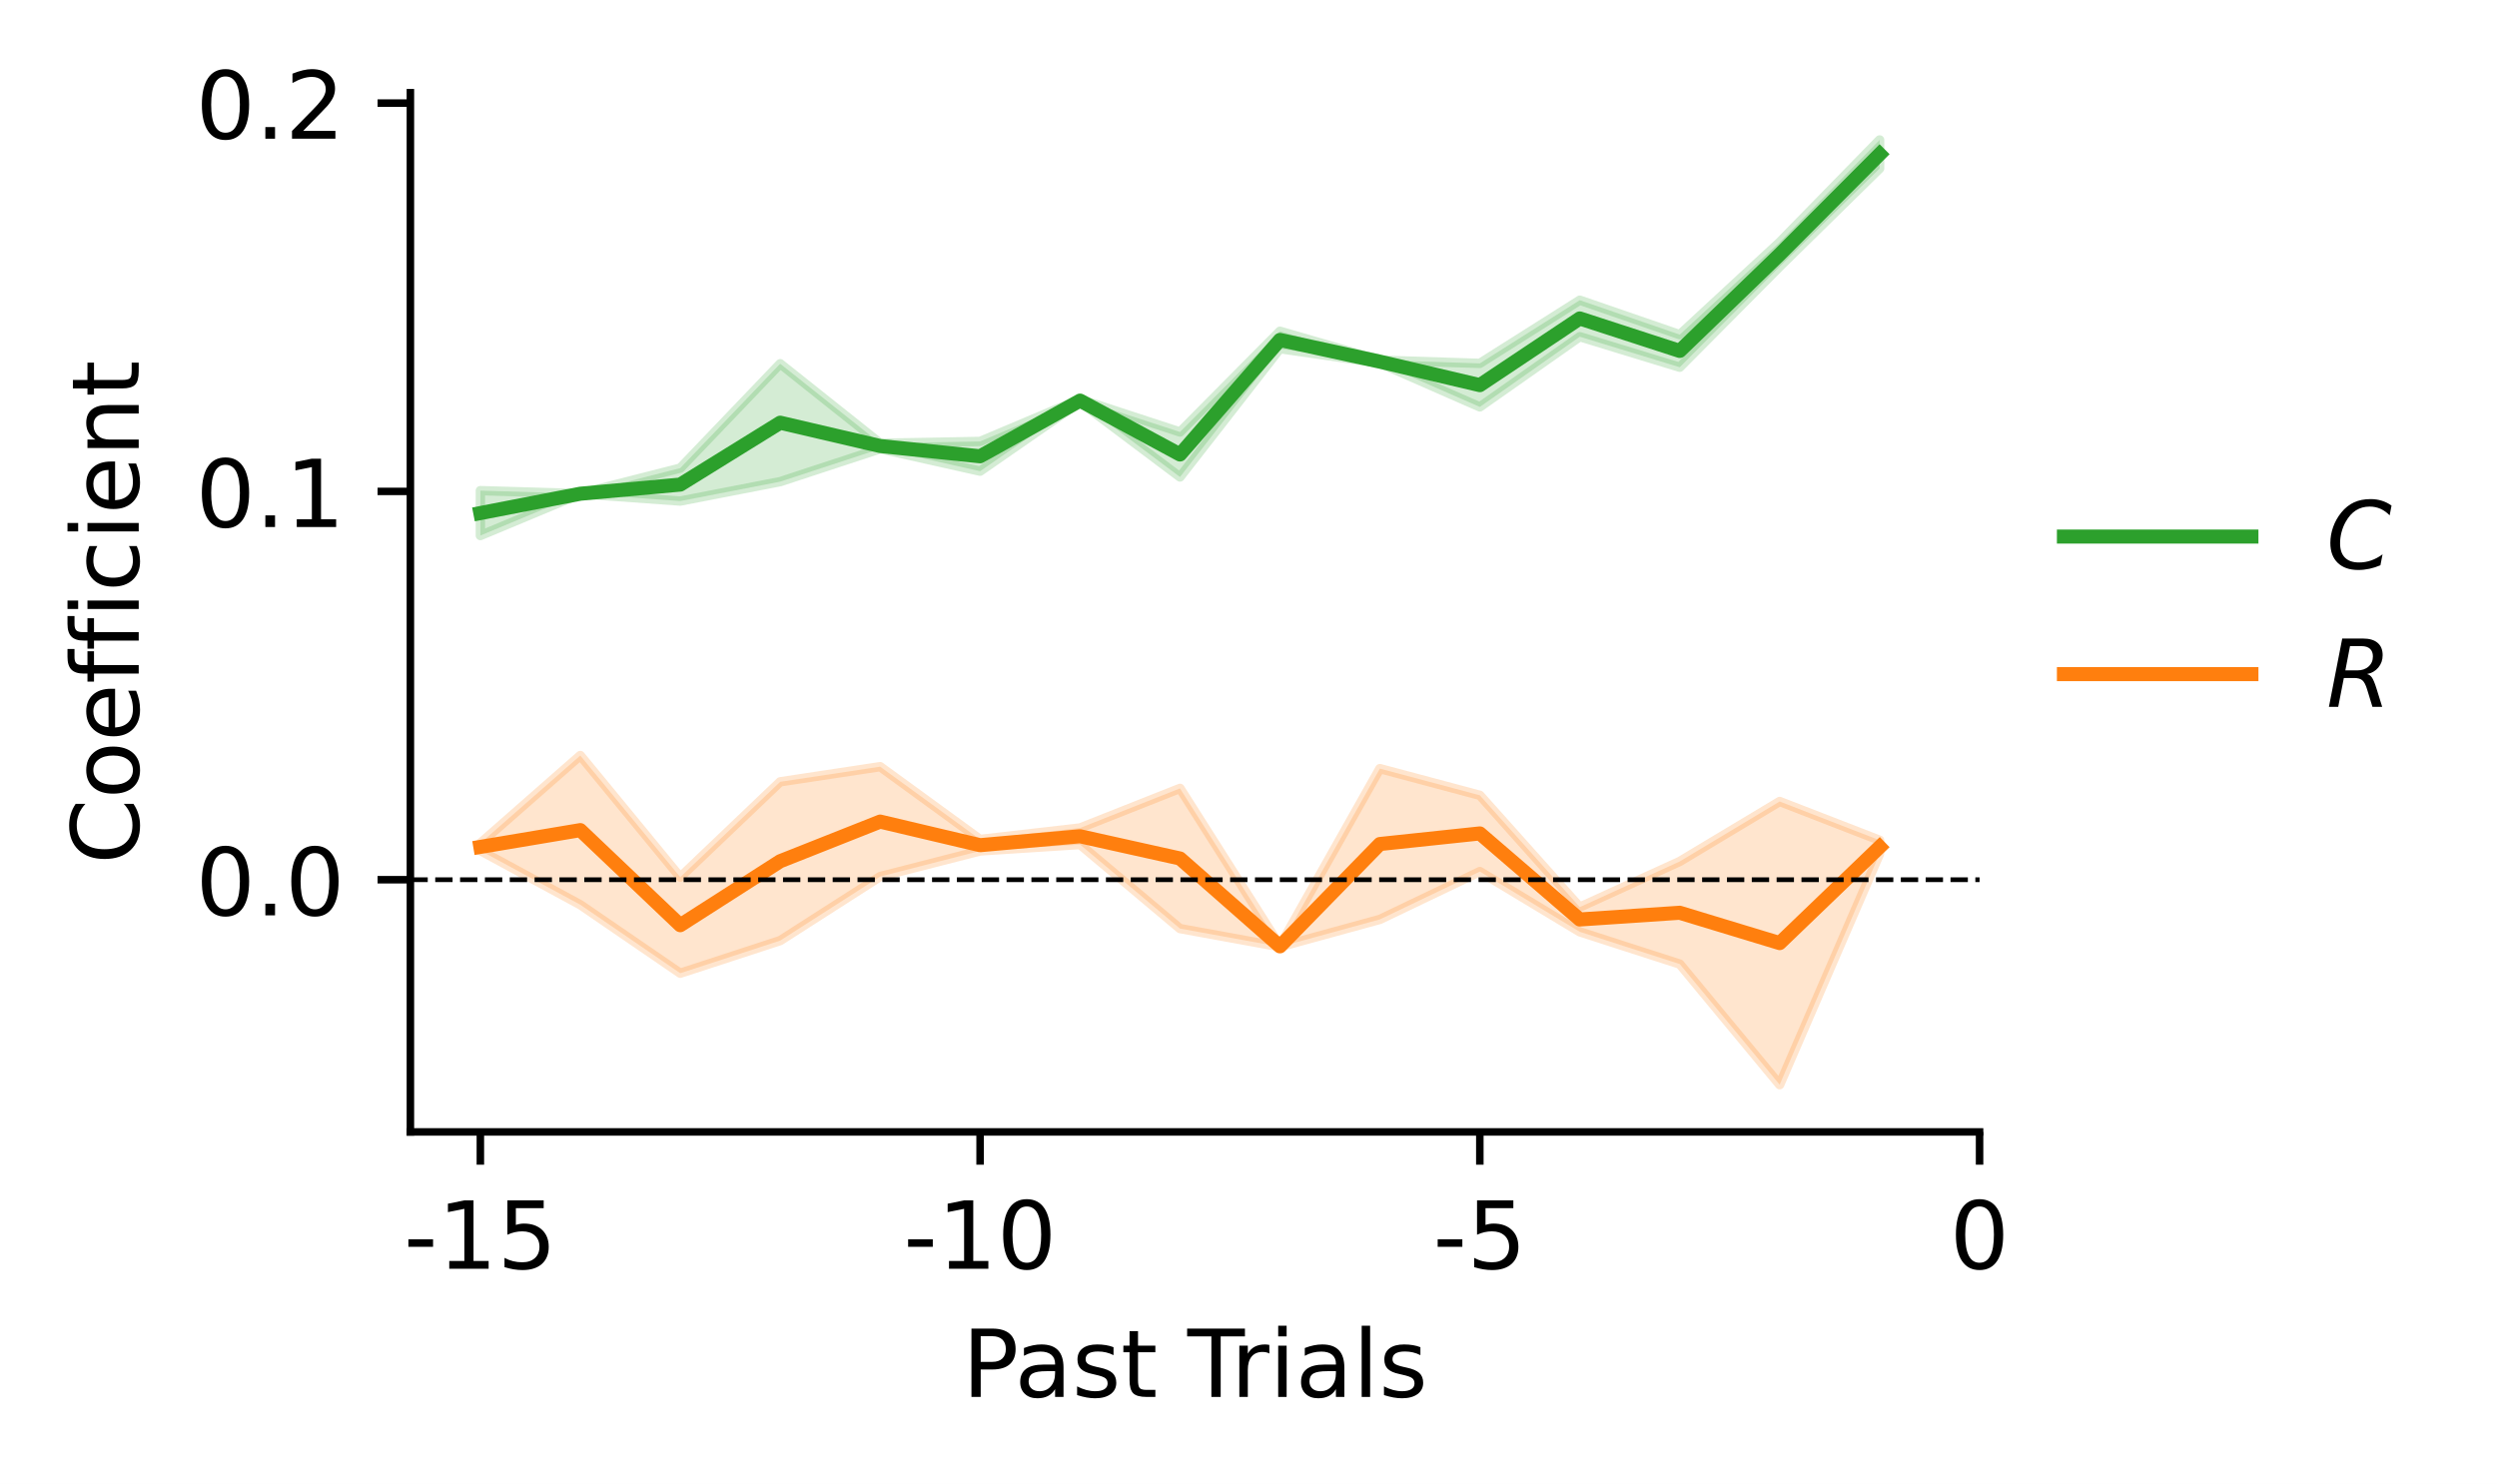
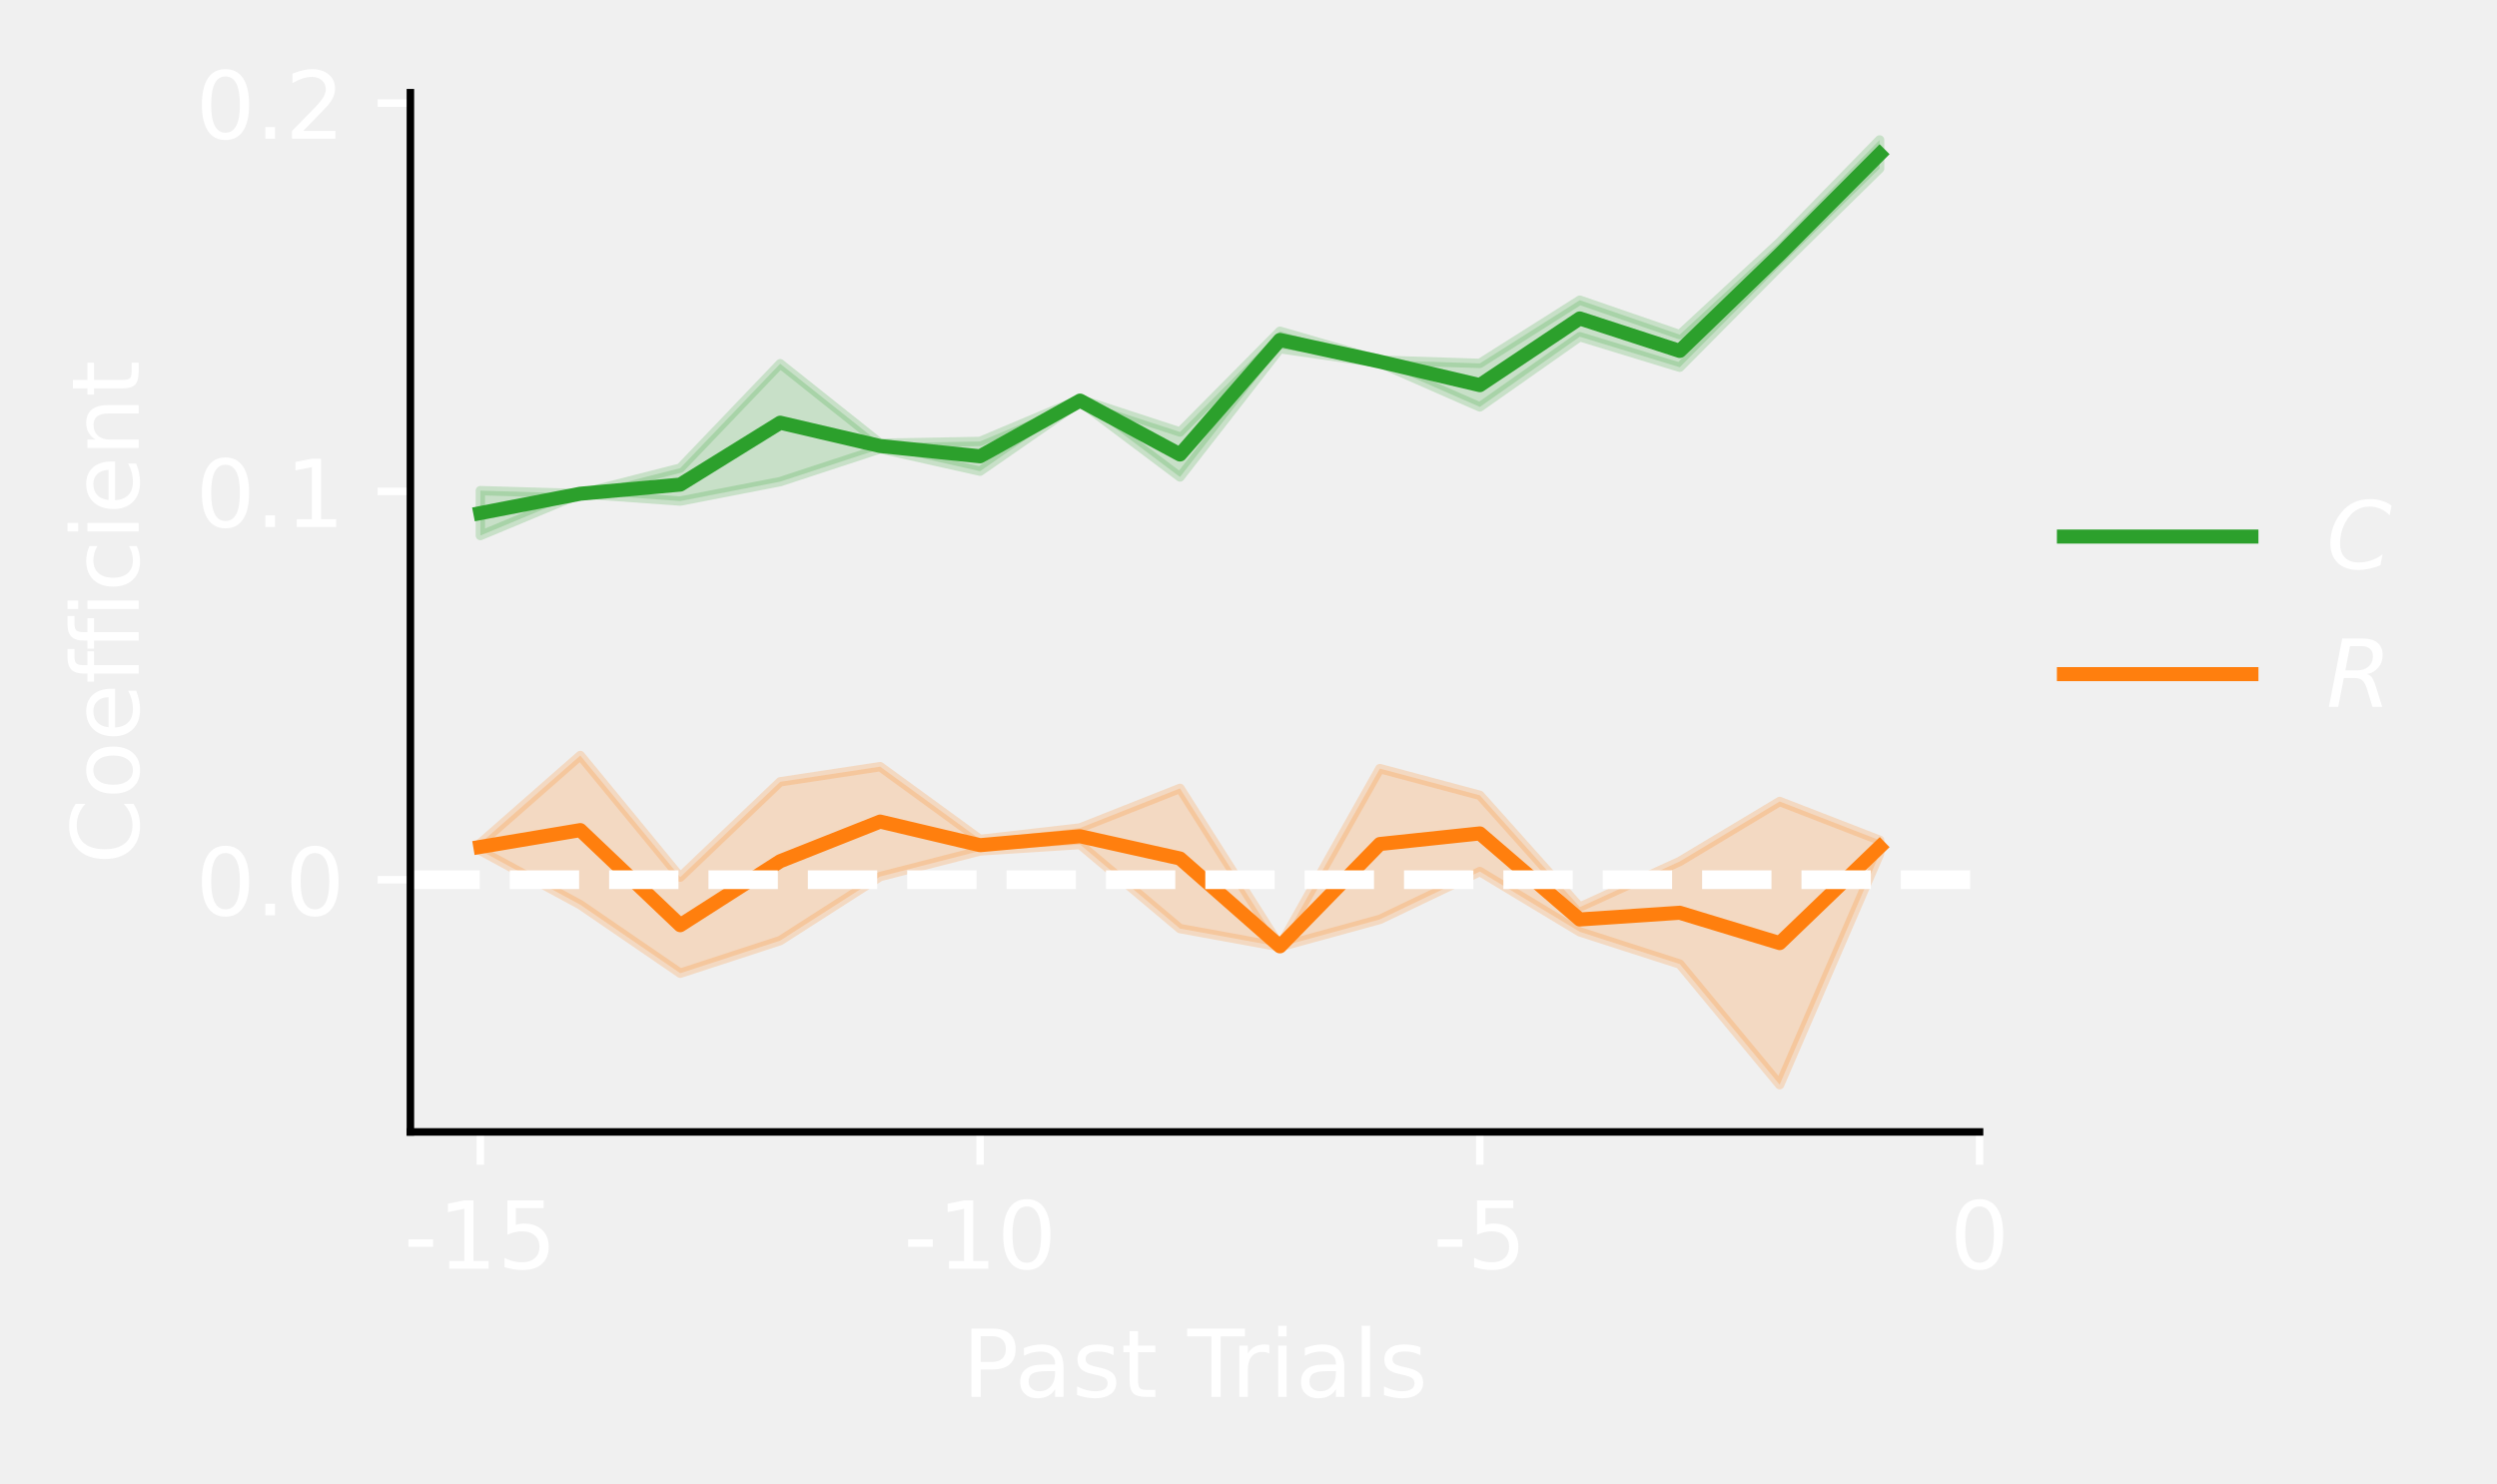
<svg xmlns="http://www.w3.org/2000/svg" xmlns:xlink="http://www.w3.org/1999/xlink" width="266.381pt" height="158.327pt" viewBox="0 0 266.381 158.327" version="1.1">
  <defs>
    <style type="text/css">*{stroke-linejoin: round; stroke-linecap: butt}</style>
  </defs>
  <g id="figure_1">
    <g id="patch_1">
-       <path d="M 0 158.327  L 266.381 158.327  L 266.381 0  L 0 0  z " style="fill: #ffffff" />
+       <path d="M 0 158.327  L 266.381 158.327  L 266.381 0  L 0 0  L 0 158.327  z " style="fill: none" />
    </g>
    <g id="axes_1">
      <g id="patch_2">
-         <path d="M 43.781 120.771  L 211.181 120.771  L 211.181 9.891  L 43.781 9.891  z " style="fill: #ffffff" />
+         <path d="M 43.781 120.771  L 211.181 120.771  L 211.181 9.891  L 43.781 9.891  L 43.781 120.771  z " style="fill: none" />
      </g>
      <g id="PolyCollection_1">
        <defs>
-           <path id="m23c947fdba" d="M 51.245 -105.978  L 51.245 -101.187  L 61.907 -105.635  L 72.57 -104.866  L 83.232 -106.935  L 93.895 -110.442  L 104.557 -108.055  L 115.219 -115.443  L 125.882 -107.436  L 136.544 -121.126  L 147.207 -119.583  L 157.869 -114.912  L 168.532 -122.402  L 179.194 -119.144  L 189.856 -129.882  L 200.519 -140.356  L 200.519 -143.396  L 200.519 -143.396  L 189.856 -132.48  L 179.194 -122.623  L 168.532 -126.298  L 157.869 -119.556  L 147.207 -119.9  L 136.544 -122.984  L 125.882 -112.234  L 115.219 -115.727  L 104.557 -111.228  L 93.895 -111.034  L 83.232 -119.517  L 72.57 -108.381  L 61.907 -105.663  L 51.245 -105.978  z " style="stroke: #2ca02c; stroke-opacity: 0.2" />
+           <path id="m822aa1b987" d="M 51.245 -105.978  L 51.245 -101.187  L 61.907 -105.635  L 72.57 -104.866  L 83.232 -106.935  L 93.895 -110.442  L 104.557 -108.055  L 115.219 -115.443  L 125.882 -107.436  L 136.544 -121.126  L 147.207 -119.583  L 157.869 -114.912  L 168.532 -122.402  L 179.194 -119.144  L 189.856 -129.882  L 200.519 -140.356  L 200.519 -143.396  L 200.519 -143.396  L 189.856 -132.48  L 179.194 -122.623  L 168.532 -126.298  L 157.869 -119.556  L 147.207 -119.9  L 136.544 -122.984  L 125.882 -112.234  L 115.219 -115.727  L 104.557 -111.228  L 93.895 -111.034  L 83.232 -119.517  L 72.57 -108.381  L 61.907 -105.663  L 51.245 -105.978  z " style="stroke: #2ca02c; stroke-opacity: 0.2" />
        </defs>
-         <g clip-path="url(#p1c51b5749a)">
-           <use xlink:href="#m23c947fdba" x="0" y="158.327" style="fill: #2ca02c; fill-opacity: 0.2; stroke: #2ca02c; stroke-opacity: 0.2" />
+         <g clip-path="url(#p057c7f864d)">
+           <use xlink:href="#m822aa1b987" x="0" y="158.327" style="fill: #2ca02c; fill-opacity: 0.2; stroke: #2ca02c; stroke-opacity: 0.2" />
        </g>
      </g>
      <g id="PolyCollection_2">
        <defs>
-           <path id="m74c477c7ac" d="M 51.245 -68.358  L 51.245 -67.572  L 61.907 -61.795  L 72.57 -54.489  L 83.232 -57.969  L 93.895 -64.805  L 104.557 -67.535  L 115.219 -68.219  L 125.882 -59.253  L 136.544 -57.31  L 147.207 -60.231  L 157.869 -65.336  L 168.532 -58.906  L 179.194 -55.466  L 189.856 -42.596  L 200.519 -67.237  L 200.519 -68.677  L 200.519 -68.677  L 189.856 -72.812  L 179.194 -66.414  L 168.532 -61.543  L 157.869 -73.472  L 147.207 -76.32  L 136.544 -57.402  L 125.882 -74.209  L 115.219 -69.988  L 104.557 -68.763  L 93.895 -76.529  L 83.232 -74.91  L 72.57 -64.741  L 61.907 -77.718  L 51.245 -68.358  z " style="stroke: #ff7f0e; stroke-opacity: 0.2" />
+           <path id="mf60b0fffb2" d="M 51.245 -68.358  L 51.245 -67.572  L 61.907 -61.795  L 72.57 -54.489  L 83.232 -57.969  L 93.895 -64.805  L 104.557 -67.535  L 115.219 -68.219  L 125.882 -59.253  L 136.544 -57.31  L 147.207 -60.231  L 157.869 -65.336  L 168.532 -58.906  L 179.194 -55.466  L 189.856 -42.596  L 200.519 -67.237  L 200.519 -68.677  L 200.519 -68.677  L 189.856 -72.812  L 179.194 -66.414  L 168.532 -61.543  L 157.869 -73.472  L 147.207 -76.32  L 136.544 -57.402  L 125.882 -74.209  L 115.219 -69.988  L 104.557 -68.763  L 93.895 -76.529  L 83.232 -74.91  L 72.57 -64.741  L 61.907 -77.718  L 51.245 -68.358  z " style="stroke: #ff7f0e; stroke-opacity: 0.2" />
        </defs>
-         <g clip-path="url(#p1c51b5749a)">
-           <use xlink:href="#m74c477c7ac" x="0" y="158.327" style="fill: #ff7f0e; fill-opacity: 0.2; stroke: #ff7f0e; stroke-opacity: 0.2" />
+         <g clip-path="url(#p057c7f864d)">
+           <use xlink:href="#mf60b0fffb2" x="0" y="158.327" style="fill: #ff7f0e; fill-opacity: 0.2; stroke: #ff7f0e; stroke-opacity: 0.2" />
        </g>
      </g>
      <g id="matplotlib.axis_1">
        <g id="xtick_1">
          <g id="line2d_1">
            <defs>
-               <path id="m3616d7f10d" d="M 0 0  L 0 3.5  " style="stroke: #000000; stroke-width: 0.8" />
-             </defs>
-             <g>
-               <use xlink:href="#m3616d7f10d" x="51.245" y="120.771" style="stroke: #000000; stroke-width: 0.8" />
+               <path id="m7c1654b8ea" d="M 0 0  L 0 3.5  " style="stroke: #ffffff; stroke-width: 0.8" />
+             </defs>
+             <g>
+               <use xlink:href="#m7c1654b8ea" x="51.245" y="120.771" style="fill: #ffffff; stroke: #ffffff; stroke-width: 0.8" />
            </g>
          </g>
          <g id="text_1">
-             <g transform="translate(43.07854 135.3693) scale(0.1 -0.1)">
+             <g style="fill: #ffffff" transform="translate(43.07854 135.3693) scale(0.1 -0.1)">
              <defs>
                <path id="DejaVuSans-2d" d="M 313 2009  L 1997 2009  L 1997 1497  L 313 1497  L 313 2009  z " transform="scale(0.015625)" />
                <path id="DejaVuSans-31" d="M 794 531  L 1825 531  L 1825 4091  L 703 3866  L 703 4441  L 1819 4666  L 2450 4666  L 2450 531  L 3481 531  L 3481 0  L 794 0  L 794 531  z " transform="scale(0.015625)" />
                <path id="DejaVuSans-35" d="M 691 4666  L 3169 4666  L 3169 4134  L 1269 4134  L 1269 2991  Q 1406 3038 1543 3061  Q 1681 3084 1819 3084  Q 2600 3084 3056 2656  Q 3513 2228 3513 1497  Q 3513 744 3044 326  Q 2575 -91 1722 -91  Q 1428 -91 1123 -41  Q 819 9 494 109  L 494 744  Q 775 591 1075 516  Q 1375 441 1709 441  Q 2250 441 2565 725  Q 2881 1009 2881 1497  Q 2881 1984 2565 2268  Q 2250 2553 1709 2553  Q 1456 2553 1204 2497  Q 953 2441 691 2322  L 691 4666  z " transform="scale(0.015625)" />
              </defs>
              <use xlink:href="#DejaVuSans-2d" />
              <use xlink:href="#DejaVuSans-31" x="36.084" />
              <use xlink:href="#DejaVuSans-35" x="99.707" />
            </g>
          </g>
        </g>
        <g id="xtick_2">
          <g id="line2d_2">
            <g>
-               <use xlink:href="#m3616d7f10d" x="104.557" y="120.771" style="stroke: #000000; stroke-width: 0.8" />
+               <use xlink:href="#m7c1654b8ea" x="104.557" y="120.771" style="fill: #ffffff; stroke: #ffffff; stroke-width: 0.8" />
            </g>
          </g>
          <g id="text_2">
-             <g transform="translate(96.39064 135.3693) scale(0.1 -0.1)">
+             <g style="fill: #ffffff" transform="translate(96.39064 135.3693) scale(0.1 -0.1)">
              <defs>
                <path id="DejaVuSans-30" d="M 2034 4250  Q 1547 4250 1301 3770  Q 1056 3291 1056 2328  Q 1056 1369 1301 889  Q 1547 409 2034 409  Q 2525 409 2770 889  Q 3016 1369 3016 2328  Q 3016 3291 2770 3770  Q 2525 4250 2034 4250  z M 2034 4750  Q 2819 4750 3233 4129  Q 3647 3509 3647 2328  Q 3647 1150 3233 529  Q 2819 -91 2034 -91  Q 1250 -91 836 529  Q 422 1150 422 2328  Q 422 3509 836 4129  Q 1250 4750 2034 4750  z " transform="scale(0.015625)" />
              </defs>
              <use xlink:href="#DejaVuSans-2d" />
              <use xlink:href="#DejaVuSans-31" x="36.084" />
              <use xlink:href="#DejaVuSans-30" x="99.707" />
            </g>
          </g>
        </g>
        <g id="xtick_3">
          <g id="line2d_3">
            <g>
-               <use xlink:href="#m3616d7f10d" x="157.869" y="120.771" style="stroke: #000000; stroke-width: 0.8" />
+               <use xlink:href="#m7c1654b8ea" x="157.869" y="120.771" style="fill: #ffffff; stroke: #ffffff; stroke-width: 0.8" />
            </g>
          </g>
          <g id="text_3">
-             <g transform="translate(152.884 135.3693) scale(0.1 -0.1)">
+             <g style="fill: #ffffff" transform="translate(152.884 135.3693) scale(0.1 -0.1)">
              <use xlink:href="#DejaVuSans-2d" />
              <use xlink:href="#DejaVuSans-35" x="36.084" />
            </g>
          </g>
        </g>
        <g id="xtick_4">
          <g id="line2d_4">
            <g>
-               <use xlink:href="#m3616d7f10d" x="211.181" y="120.771" style="stroke: #000000; stroke-width: 0.8" />
+               <use xlink:href="#m7c1654b8ea" x="211.181" y="120.771" style="fill: #ffffff; stroke: #ffffff; stroke-width: 0.8" />
            </g>
          </g>
          <g id="text_4">
-             <g transform="translate(208 135.3693) scale(0.1 -0.1)">
+             <g style="fill: #ffffff" transform="translate(208 135.3693) scale(0.1 -0.1)">
              <use xlink:href="#DejaVuSans-30" />
            </g>
          </g>
        </g>
        <g id="text_5">
-           <g transform="translate(102.6547 149.0474) scale(0.1 -0.1)">
+           <g style="fill: #ffffff" transform="translate(102.6547 149.0474) scale(0.1 -0.1)">
            <defs>
              <path id="DejaVuSans-50" d="M 1259 4147  L 1259 2394  L 2053 2394  Q 2494 2394 2734 2622  Q 2975 2850 2975 3272  Q 2975 3691 2734 3919  Q 2494 4147 2053 4147  L 1259 4147  z M 628 4666  L 2053 4666  Q 2838 4666 3239 4311  Q 3641 3956 3641 3272  Q 3641 2581 3239 2228  Q 2838 1875 2053 1875  L 1259 1875  L 1259 0  L 628 0  L 628 4666  z " transform="scale(0.015625)" />
              <path id="DejaVuSans-61" d="M 2194 1759  Q 1497 1759 1228 1600  Q 959 1441 959 1056  Q 959 750 1161 570  Q 1363 391 1709 391  Q 2188 391 2477 730  Q 2766 1069 2766 1631  L 2766 1759  L 2194 1759  z M 3341 1997  L 3341 0  L 2766 0  L 2766 531  Q 2569 213 2275 61  Q 1981 -91 1556 -91  Q 1019 -91 701 211  Q 384 513 384 1019  Q 384 1609 779 1909  Q 1175 2209 1959 2209  L 2766 2209  L 2766 2266  Q 2766 2663 2505 2880  Q 2244 3097 1772 3097  Q 1472 3097 1187 3025  Q 903 2953 641 2809  L 641 3341  Q 956 3463 1253 3523  Q 1550 3584 1831 3584  Q 2591 3584 2966 3190  Q 3341 2797 3341 1997  z " transform="scale(0.015625)" />
              <path id="DejaVuSans-73" d="M 2834 3397  L 2834 2853  Q 2591 2978 2328 3040  Q 2066 3103 1784 3103  Q 1356 3103 1142 2972  Q 928 2841 928 2578  Q 928 2378 1081 2264  Q 1234 2150 1697 2047  L 1894 2003  Q 2506 1872 2764 1633  Q 3022 1394 3022 966  Q 3022 478 2636 193  Q 2250 -91 1575 -91  Q 1294 -91 989 -36  Q 684 19 347 128  L 347 722  Q 666 556 975 473  Q 1284 391 1588 391  Q 1994 391 2212 530  Q 2431 669 2431 922  Q 2431 1156 2273 1281  Q 2116 1406 1581 1522  L 1381 1569  Q 847 1681 609 1914  Q 372 2147 372 2553  Q 372 3047 722 3315  Q 1072 3584 1716 3584  Q 2034 3584 2315 3537  Q 2597 3491 2834 3397  z " transform="scale(0.015625)" />
              <path id="DejaVuSans-74" d="M 1172 4494  L 1172 3500  L 2356 3500  L 2356 3053  L 1172 3053  L 1172 1153  Q 1172 725 1289 603  Q 1406 481 1766 481  L 2356 481  L 2356 0  L 1766 0  Q 1100 0 847 248  Q 594 497 594 1153  L 594 3053  L 172 3053  L 172 3500  L 594 3500  L 594 4494  L 1172 4494  z " transform="scale(0.015625)" />
              <path id="DejaVuSans-20" transform="scale(0.015625)" />
              <path id="DejaVuSans-54" d="M -19 4666  L 3928 4666  L 3928 4134  L 2272 4134  L 2272 0  L 1638 0  L 1638 4134  L -19 4134  L -19 4666  z " transform="scale(0.015625)" />
              <path id="DejaVuSans-72" d="M 2631 2963  Q 2534 3019 2420 3045  Q 2306 3072 2169 3072  Q 1681 3072 1420 2755  Q 1159 2438 1159 1844  L 1159 0  L 581 0  L 581 3500  L 1159 3500  L 1159 2956  Q 1341 3275 1631 3429  Q 1922 3584 2338 3584  Q 2397 3584 2469 3576  Q 2541 3569 2628 3553  L 2631 2963  z " transform="scale(0.015625)" />
              <path id="DejaVuSans-69" d="M 603 3500  L 1178 3500  L 1178 0  L 603 0  L 603 3500  z M 603 4863  L 1178 4863  L 1178 4134  L 603 4134  L 603 4863  z " transform="scale(0.015625)" />
              <path id="DejaVuSans-6c" d="M 603 4863  L 1178 4863  L 1178 0  L 603 0  L 603 4863  z " transform="scale(0.015625)" />
            </defs>
            <use xlink:href="#DejaVuSans-50" />
            <use xlink:href="#DejaVuSans-61" x="55.803" />
            <use xlink:href="#DejaVuSans-73" x="117.082" />
            <use xlink:href="#DejaVuSans-74" x="169.182" />
            <use xlink:href="#DejaVuSans-20" x="208.391" />
            <use xlink:href="#DejaVuSans-54" x="240.178" />
            <use xlink:href="#DejaVuSans-72" x="286.512" />
            <use xlink:href="#DejaVuSans-69" x="327.625" />
            <use xlink:href="#DejaVuSans-61" x="355.408" />
            <use xlink:href="#DejaVuSans-6c" x="416.688" />
            <use xlink:href="#DejaVuSans-73" x="444.471" />
          </g>
        </g>
      </g>
      <g id="matplotlib.axis_2">
        <g id="ytick_1">
          <g id="line2d_5">
            <defs>
-               <path id="m308cd2884d" d="M 0 0  L -3.5 0  " style="stroke: #000000; stroke-width: 0.8" />
-             </defs>
-             <g>
-               <use xlink:href="#m308cd2884d" x="43.781" y="93.863" style="stroke: #000000; stroke-width: 0.8" />
+               <path id="mc08ce5a2ab" d="M 0 0  L -3.5 0  " style="stroke: #ffffff; stroke-width: 0.8" />
+             </defs>
+             <g>
+               <use xlink:href="#mc08ce5a2ab" x="43.781" y="93.863" style="fill: #ffffff; stroke: #ffffff; stroke-width: 0.8" />
            </g>
          </g>
          <g id="text_6">
-             <g transform="translate(20.87813 97.66183) scale(0.1 -0.1)">
+             <g style="fill: #ffffff" transform="translate(20.87813 97.66183) scale(0.1 -0.1)">
              <defs>
                <path id="DejaVuSans-2e" d="M 684 794  L 1344 794  L 1344 0  L 684 0  L 684 794  z " transform="scale(0.015625)" />
              </defs>
              <use xlink:href="#DejaVuSans-30" />
              <use xlink:href="#DejaVuSans-2e" x="63.623" />
              <use xlink:href="#DejaVuSans-30" x="95.41" />
            </g>
          </g>
        </g>
        <g id="ytick_2">
          <g id="line2d_6">
            <g>
-               <use xlink:href="#m308cd2884d" x="43.781" y="52.431" style="stroke: #000000; stroke-width: 0.8" />
+               <use xlink:href="#mc08ce5a2ab" x="43.781" y="52.431" style="fill: #ffffff; stroke: #ffffff; stroke-width: 0.8" />
            </g>
          </g>
          <g id="text_7">
-             <g transform="translate(20.87813 56.23013) scale(0.1 -0.1)">
+             <g style="fill: #ffffff" transform="translate(20.87813 56.23013) scale(0.1 -0.1)">
              <use xlink:href="#DejaVuSans-30" />
              <use xlink:href="#DejaVuSans-2e" x="63.623" />
              <use xlink:href="#DejaVuSans-31" x="95.41" />
            </g>
          </g>
        </g>
        <g id="ytick_3">
          <g id="line2d_7">
            <g>
-               <use xlink:href="#m308cd2884d" x="43.781" y="10.999" style="stroke: #000000; stroke-width: 0.8" />
+               <use xlink:href="#mc08ce5a2ab" x="43.781" y="10.999" style="fill: #ffffff; stroke: #ffffff; stroke-width: 0.8" />
            </g>
          </g>
          <g id="text_8">
-             <g transform="translate(20.87813 14.79844) scale(0.1 -0.1)">
+             <g style="fill: #ffffff" transform="translate(20.87813 14.79844) scale(0.1 -0.1)">
              <defs>
                <path id="DejaVuSans-32" d="M 1228 531  L 3431 531  L 3431 0  L 469 0  L 469 531  Q 828 903 1448 1529  Q 2069 2156 2228 2338  Q 2531 2678 2651 2914  Q 2772 3150 2772 3378  Q 2772 3750 2511 3984  Q 2250 4219 1831 4219  Q 1534 4219 1204 4116  Q 875 4013 500 3803  L 500 4441  Q 881 4594 1212 4672  Q 1544 4750 1819 4750  Q 2544 4750 2975 4387  Q 3406 4025 3406 3419  Q 3406 3131 3298 2873  Q 3191 2616 2906 2266  Q 2828 2175 2409 1742  Q 1991 1309 1228 531  z " transform="scale(0.015625)" />
              </defs>
              <use xlink:href="#DejaVuSans-30" />
              <use xlink:href="#DejaVuSans-2e" x="63.623" />
              <use xlink:href="#DejaVuSans-32" x="95.41" />
            </g>
          </g>
        </g>
        <g id="text_9">
-           <g transform="translate(14.79844 92.21134) rotate(-90) scale(0.1 -0.1)">
+           <g style="fill: #ffffff" transform="translate(14.79844 92.21134) rotate(-90) scale(0.1 -0.1)">
            <defs>
              <path id="DejaVuSans-43" d="M 4122 4306  L 4122 3641  Q 3803 3938 3442 4084  Q 3081 4231 2675 4231  Q 1875 4231 1450 3742  Q 1025 3253 1025 2328  Q 1025 1406 1450 917  Q 1875 428 2675 428  Q 3081 428 3442 575  Q 3803 722 4122 1019  L 4122 359  Q 3791 134 3420 21  Q 3050 -91 2638 -91  Q 1578 -91 968 557  Q 359 1206 359 2328  Q 359 3453 968 4101  Q 1578 4750 2638 4750  Q 3056 4750 3426 4639  Q 3797 4528 4122 4306  z " transform="scale(0.015625)" />
              <path id="DejaVuSans-6f" d="M 1959 3097  Q 1497 3097 1228 2736  Q 959 2375 959 1747  Q 959 1119 1226 758  Q 1494 397 1959 397  Q 2419 397 2687 759  Q 2956 1122 2956 1747  Q 2956 2369 2687 2733  Q 2419 3097 1959 3097  z M 1959 3584  Q 2709 3584 3137 3096  Q 3566 2609 3566 1747  Q 3566 888 3137 398  Q 2709 -91 1959 -91  Q 1206 -91 779 398  Q 353 888 353 1747  Q 353 2609 779 3096  Q 1206 3584 1959 3584  z " transform="scale(0.015625)" />
              <path id="DejaVuSans-65" d="M 3597 1894  L 3597 1613  L 953 1613  Q 991 1019 1311 708  Q 1631 397 2203 397  Q 2534 397 2845 478  Q 3156 559 3463 722  L 3463 178  Q 3153 47 2828 -22  Q 2503 -91 2169 -91  Q 1331 -91 842 396  Q 353 884 353 1716  Q 353 2575 817 3079  Q 1281 3584 2069 3584  Q 2775 3584 3186 3129  Q 3597 2675 3597 1894  z M 3022 2063  Q 3016 2534 2758 2815  Q 2500 3097 2075 3097  Q 1594 3097 1305 2825  Q 1016 2553 972 2059  L 3022 2063  z " transform="scale(0.015625)" />
              <path id="DejaVuSans-66" d="M 2375 4863  L 2375 4384  L 1825 4384  Q 1516 4384 1395 4259  Q 1275 4134 1275 3809  L 1275 3500  L 2222 3500  L 2222 3053  L 1275 3053  L 1275 0  L 697 0  L 697 3053  L 147 3053  L 147 3500  L 697 3500  L 697 3744  Q 697 4328 969 4595  Q 1241 4863 1831 4863  L 2375 4863  z " transform="scale(0.015625)" />
              <path id="DejaVuSans-63" d="M 3122 3366  L 3122 2828  Q 2878 2963 2633 3030  Q 2388 3097 2138 3097  Q 1578 3097 1268 2742  Q 959 2388 959 1747  Q 959 1106 1268 751  Q 1578 397 2138 397  Q 2388 397 2633 464  Q 2878 531 3122 666  L 3122 134  Q 2881 22 2623 -34  Q 2366 -91 2075 -91  Q 1284 -91 818 406  Q 353 903 353 1747  Q 353 2603 823 3093  Q 1294 3584 2113 3584  Q 2378 3584 2631 3529  Q 2884 3475 3122 3366  z " transform="scale(0.015625)" />
              <path id="DejaVuSans-6e" d="M 3513 2113  L 3513 0  L 2938 0  L 2938 2094  Q 2938 2591 2744 2837  Q 2550 3084 2163 3084  Q 1697 3084 1428 2787  Q 1159 2491 1159 1978  L 1159 0  L 581 0  L 581 3500  L 1159 3500  L 1159 2956  Q 1366 3272 1645 3428  Q 1925 3584 2291 3584  Q 2894 3584 3203 3211  Q 3513 2838 3513 2113  z " transform="scale(0.015625)" />
            </defs>
            <use xlink:href="#DejaVuSans-43" />
            <use xlink:href="#DejaVuSans-6f" x="69.824" />
            <use xlink:href="#DejaVuSans-65" x="131.006" />
            <use xlink:href="#DejaVuSans-66" x="192.529" />
            <use xlink:href="#DejaVuSans-66" x="227.734" />
            <use xlink:href="#DejaVuSans-69" x="262.939" />
            <use xlink:href="#DejaVuSans-63" x="290.723" />
            <use xlink:href="#DejaVuSans-69" x="345.703" />
            <use xlink:href="#DejaVuSans-65" x="373.486" />
            <use xlink:href="#DejaVuSans-6e" x="435.01" />
            <use xlink:href="#DejaVuSans-74" x="498.389" />
          </g>
        </g>
      </g>
      <g id="line2d_8">
-         <path d="M 51.245 54.744  L 61.907 52.678  L 72.57 51.704  L 83.232 45.101  L 93.895 47.589  L 104.557 48.686  L 115.219 42.742  L 125.882 48.492  L 136.544 36.272  L 147.207 38.586  L 157.869 41.093  L 168.532 33.977  L 179.194 37.443  L 189.856 27.146  L 200.519 16.451  " clip-path="url(#p1c51b5749a)" style="fill: none; stroke: #2ca02c; stroke-width: 1.5; stroke-linecap: square" />
+         <path d="M 51.245 54.744  L 61.907 52.678  L 72.57 51.704  L 83.232 45.101  L 93.895 47.589  L 104.557 48.686  L 115.219 42.742  L 125.882 48.492  L 136.544 36.272  L 147.207 38.586  L 157.869 41.093  L 168.532 33.977  L 179.194 37.443  L 189.856 27.146  L 200.519 16.451  " clip-path="url(#p057c7f864d)" style="fill: none; stroke: #2ca02c; stroke-width: 1.5; stroke-linecap: square" />
      </g>
      <g id="line2d_9">
-         <path d="M 51.245 90.362  L 61.907 88.57  L 72.57 98.712  L 83.232 91.887  L 93.895 87.66  L 104.557 90.178  L 115.219 89.224  L 125.882 91.596  L 136.544 100.971  L 147.207 90.052  L 157.869 88.923  L 168.532 98.103  L 179.194 97.387  L 189.856 100.623  L 200.519 90.37  " clip-path="url(#p1c51b5749a)" style="fill: none; stroke: #ff7f0e; stroke-width: 1.5; stroke-linecap: square" />
+         <path d="M 51.245 90.362  L 61.907 88.57  L 72.57 98.712  L 83.232 91.887  L 93.895 87.66  L 104.557 90.178  L 115.219 89.224  L 125.882 91.596  L 136.544 100.971  L 147.207 90.052  L 157.869 88.923  L 168.532 98.103  L 179.194 97.387  L 189.856 100.623  L 200.519 90.37  " clip-path="url(#p057c7f864d)" style="fill: none; stroke: #ff7f0e; stroke-width: 1.5; stroke-linecap: square" />
      </g>
      <g id="line2d_10">
-         <path d="M 43.781 93.863  L 211.181 93.863  " clip-path="url(#p1c51b5749a)" style="fill: none; stroke-dasharray: 1.85,0.8; stroke-dashoffset: 0; stroke: #000000; stroke-width: 0.5" />
+         <path d="M 43.781 93.863  L 211.181 93.863  " clip-path="url(#p057c7f864d)" style="fill: none; stroke-dasharray: 7.4,3.2; stroke-dashoffset: 0; stroke: #ffffff; stroke-width: 2" />
      </g>
      <g id="patch_3">
        <path d="M 43.781 120.771  L 43.781 9.891  " style="fill: none; stroke: #000000; stroke-width: 0.8; stroke-linejoin: miter; stroke-linecap: square" />
      </g>
      <g id="patch_4">
        <path d="M 43.781 120.771  L 211.181 120.771  " style="fill: none; stroke: #000000; stroke-width: 0.8; stroke-linejoin: miter; stroke-linecap: square" />
      </g>
      <g id="legend_1">
        <g id="line2d_11">
          <path d="M 220.181 57.251  L 230.181 57.251  L 240.181 57.251  " style="fill: none; stroke: #2ca02c; stroke-width: 1.5; stroke-linecap: square" />
        </g>
        <g id="text_10">
-           <g transform="translate(248.1813 60.75118) scale(0.1 -0.1)">
+           <g style="fill: #ffffff" transform="translate(248.1813 60.75118) scale(0.1 -0.1)">
            <defs>
              <path id="DejaVuSans-Oblique-43" d="M 4447 4306  L 4319 3641  Q 4019 3944 3683 4091  Q 3347 4238 2956 4238  Q 2422 4238 2017 3981  Q 1613 3725 1319 3200  Q 1131 2863 1032 2486  Q 934 2109 934 1728  Q 934 1091 1264 756  Q 1594 422 2222 422  Q 2656 422 3056 561  Q 3456 700 3834 978  L 3688 231  Q 3316 72 2936 -9  Q 2556 -91 2175 -91  Q 1278 -91 773 396  Q 269 884 269 1753  Q 269 2309 461 2846  Q 653 3384 1013 3828  Q 1394 4300 1883 4525  Q 2372 4750 3022 4750  Q 3422 4750 3780 4639  Q 4138 4528 4447 4306  z " transform="scale(0.015625)" />
            </defs>
            <use xlink:href="#DejaVuSans-Oblique-43" transform="translate(0 0.78125)" />
          </g>
        </g>
        <g id="line2d_12">
          <path d="M 220.181 71.929  L 230.181 71.929  L 240.181 71.929  " style="fill: none; stroke: #ff7f0e; stroke-width: 1.5; stroke-linecap: square" />
        </g>
        <g id="text_11">
-           <g transform="translate(248.1813 75.42931) scale(0.1 -0.1)">
+           <g style="fill: #ffffff" transform="translate(248.1813 75.42931) scale(0.1 -0.1)">
            <defs>
              <path id="DejaVuSans-Oblique-52" d="M 1613 4147  L 1294 2491  L 2106 2491  Q 2584 2491 2879 2755  Q 3175 3019 3175 3444  Q 3175 3784 2976 3965  Q 2778 4147 2406 4147  L 1613 4147  z M 2772 2241  Q 2972 2194 3105 2009  Q 3238 1825 3413 1275  L 3809 0  L 3144 0  L 2778 1197  Q 2638 1659 2453 1815  Q 2269 1972 1888 1972  L 1191 1972  L 806 0  L 172 0  L 1081 4666  L 2503 4666  Q 3150 4666 3495 4373  Q 3841 4081 3841 3531  Q 3841 3044 3547 2687  Q 3253 2331 2772 2241  z " transform="scale(0.015625)" />
            </defs>
            <use xlink:href="#DejaVuSans-Oblique-52" transform="translate(0 0.09375)" />
          </g>
        </g>
      </g>
    </g>
  </g>
  <defs>
-     <clipPath id="p1c51b5749a">
+     <clipPath id="p057c7f864d">
      <rect x="43.781" y="9.891" width="167.4" height="110.88" />
    </clipPath>
  </defs>
</svg>
